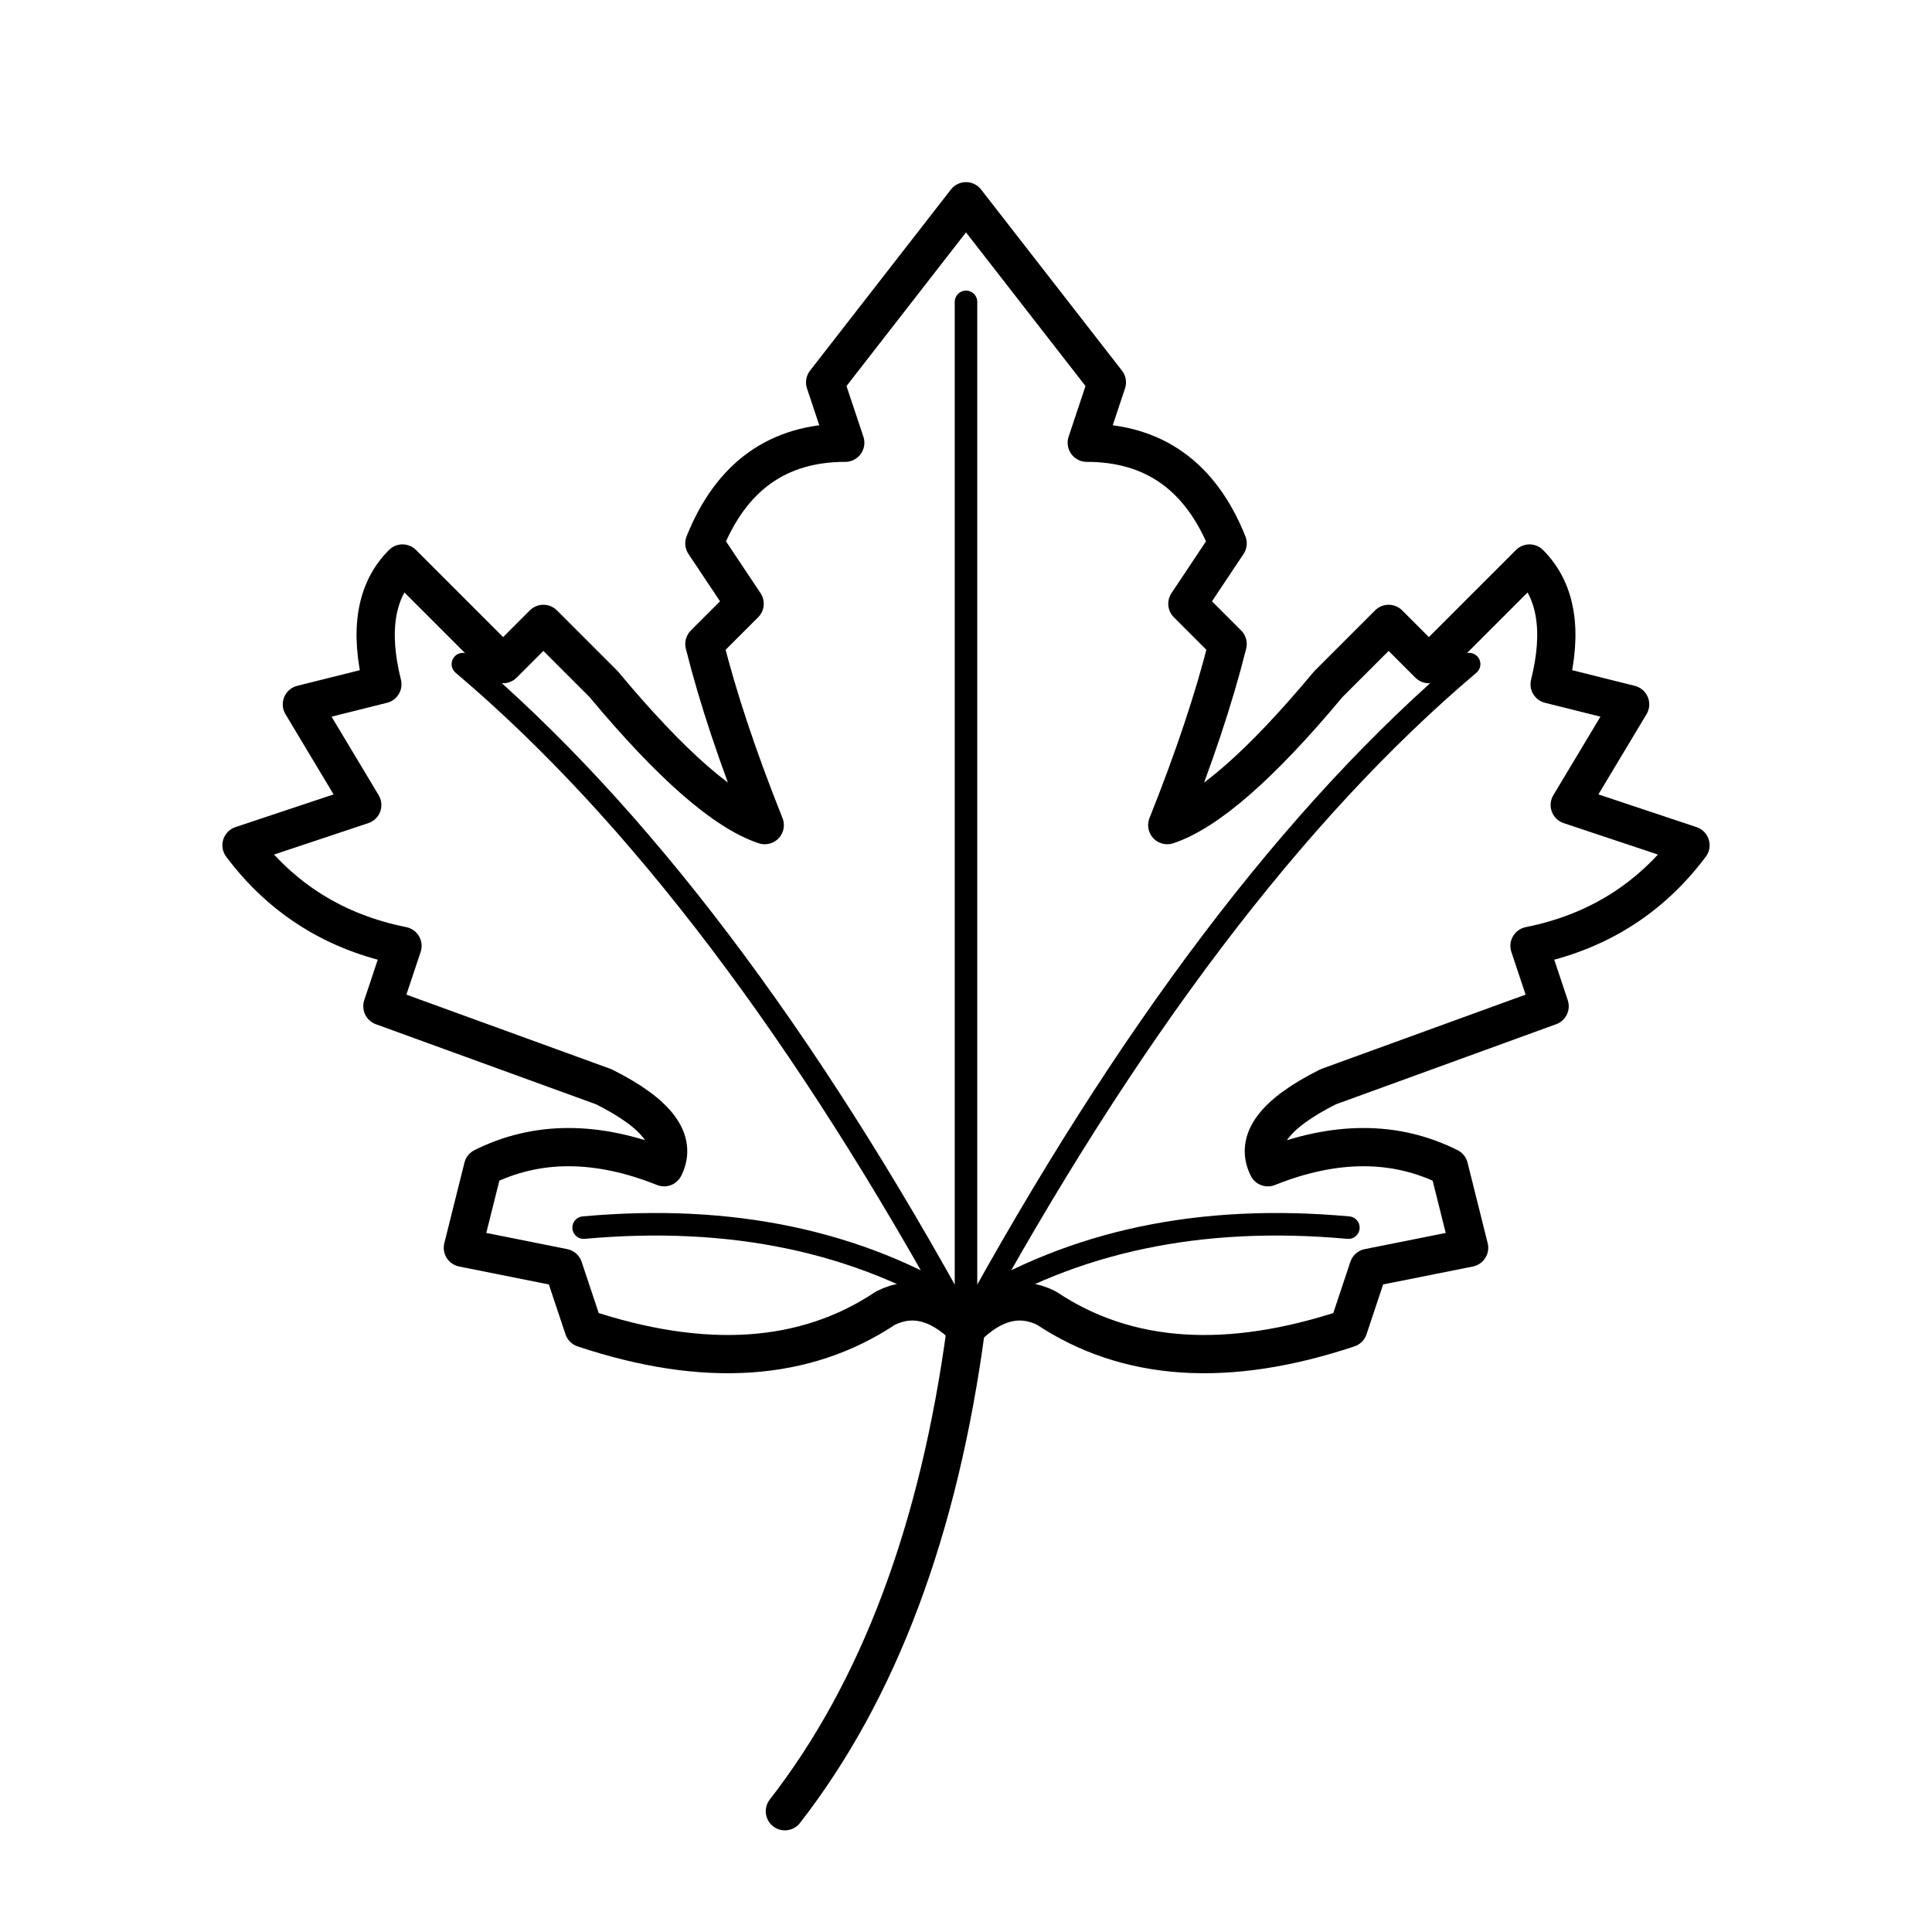
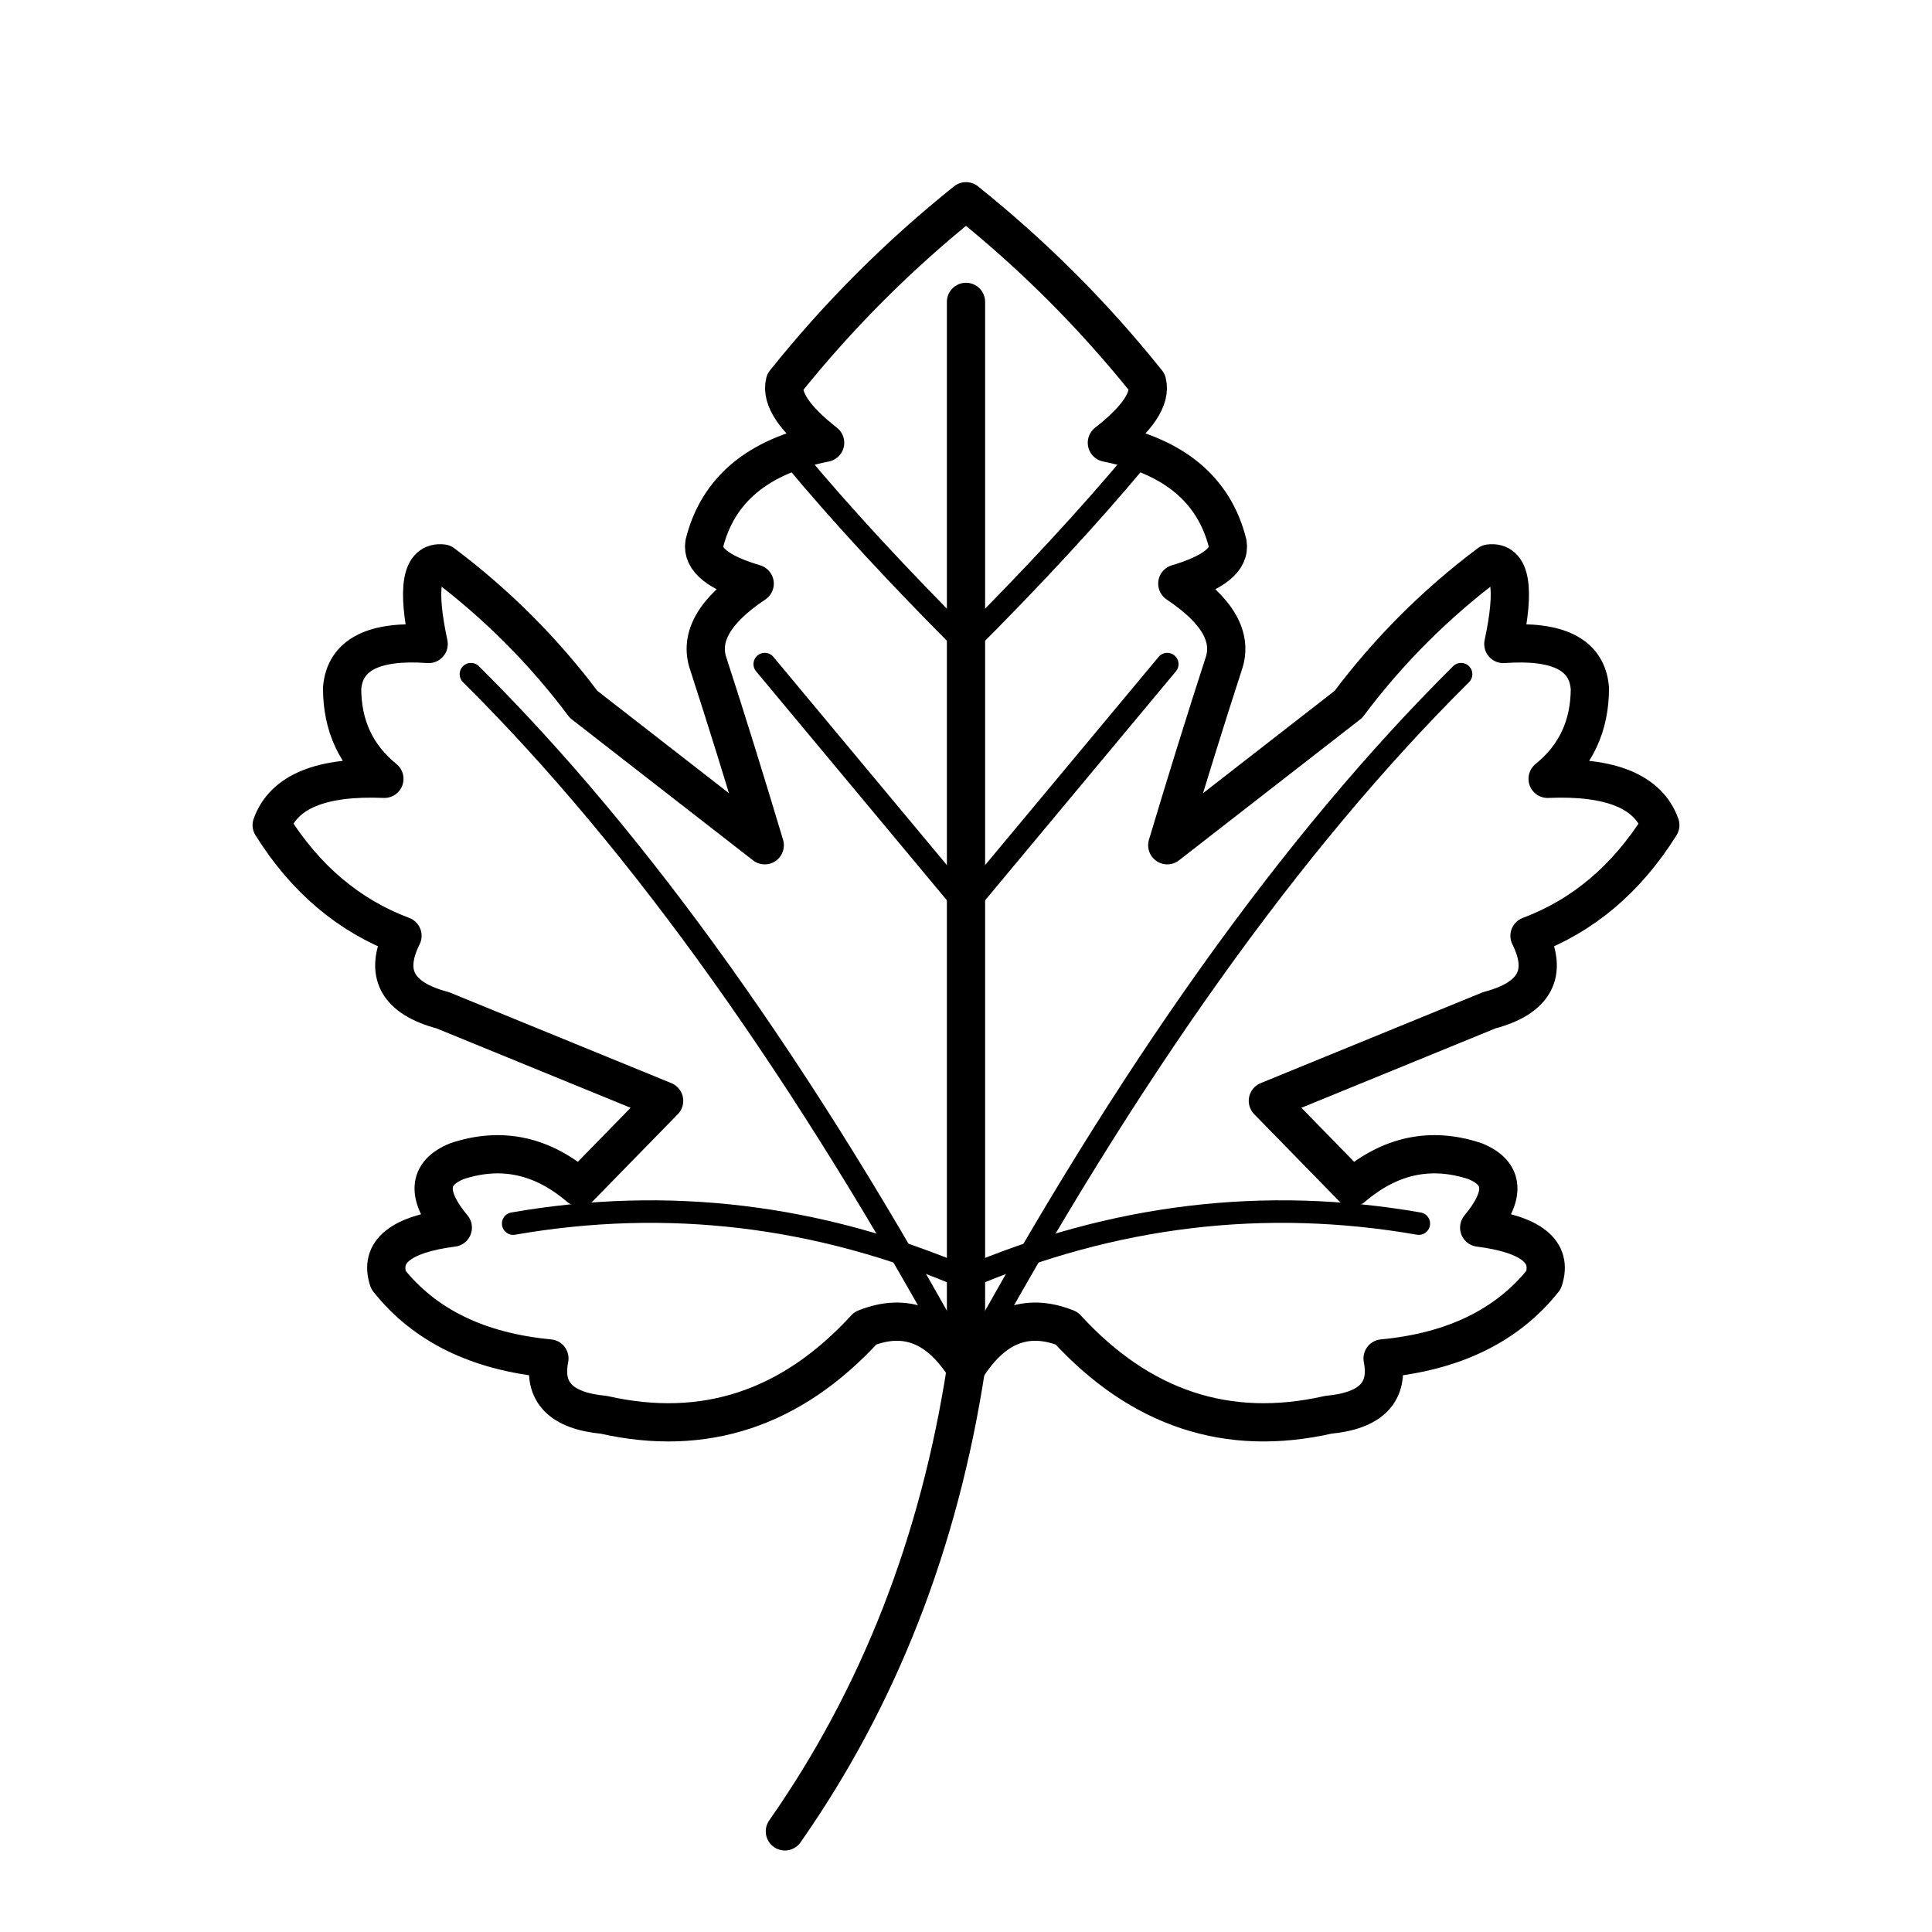
<svg xmlns="http://www.w3.org/2000/svg" width="96" height="96" viewBox="0 0 96 96" fill="none" stroke-linecap="round" stroke-linejoin="round" role="img" aria-label="Bergahorn · Acer pseudoplatanus">
-   <path class="leaf-blade" d="M48 10 L41 19 L42 22 Q37 22 35 27 L37 30 L35 32 Q36 36 38 41 Q35 40 30 34 L27 31 L25 33 L20 28 Q18 30 19 34 L15 35 L18 40 L12 42 Q15 46 20 47 L19 50 L30 54 Q34 56 33 58 Q28 56 24 58 L23 62 L28 63 L29 66 Q38 69 44 65 Q46 64 48 66 Q50 64 52 65 Q58 69 67 66 L68 63 L73 62 L72 58 Q68 56 63 58 Q62 56 66 54 L77 50 L76 47 Q81 46 84 42 L78 40 L81 35 L77 34 Q78 30 76 28 L71 33 L69 31 L66 34 Q61 40 58 41 Q60 36 61 32 L59 30 L61 27 Q59 22 54 22 L55 19 L48 10 Z" fill="none" stroke="currentColor" stroke-width="1.9" />
-   <path class="leaf-petiole" d="M39 90 Q46 81 48 66" fill="none" stroke="currentColor" stroke-width="1.9" />
-   <path class="leaf-vein" d="M48 66 L48 15" fill="none" stroke="currentColor" stroke-width="1.12" />
-   <path class="leaf-vein" d="M48 66 Q36 44 23 33" fill="none" stroke="currentColor" stroke-width="1.12" />
-   <path class="leaf-vein" d="M48 66 Q60 44 73 33" fill="none" stroke="currentColor" stroke-width="1.12" />
-   <path class="leaf-vein" d="M48 65 Q40 60 29 61" fill="none" stroke="currentColor" stroke-width="1.12" />
-   <path class="leaf-vein" d="M48 65 Q56 60 67 61" fill="none" stroke="currentColor" stroke-width="1.12" />
+   <path class="leaf-blade" d="M48 10 Q43 14 39 19 Q38.7 20.2 41 22 Q36 23 35 27 Q34.8 28.2 37.5 29 Q34.5 31 35.2 33 Q36.5 37 38 42 L29 35 Q26 31 22 28 Q20.4 27.8 21.3 32 Q17.2 31.7 17 34.2 Q17 37 19.1 38.7 Q14.4 38.5 13.5 41 Q16 45 20 46.5 Q18.6 49.3 22 50.2 L33 54.7 L28.8 59 Q26 56.6 22.7 57.7 Q20.5 58.6 22.5 61 Q18.6 61.5 19.3 63.6 Q22 67 27.3 67.5 Q26.8 70 30 70.3 Q37.5 72 43 66 Q46 64.8 48 68 Q50 64.8 53 66 Q58.5 72 66 70.3 Q69.2 70 68.7 67.5 Q74 67 76.7 63.6 Q77.4 61.5 73.5 61 Q75.5 58.6 73.3 57.7 Q70 56.6 67.2 59 L63 54.7 L74 50.2 Q77.4 49.3 76 46.5 Q80 45 82.5 41 Q81.6 38.5 76.9 38.7 Q79 37 79 34.2 Q78.8 31.7 74.7 32 Q75.6 27.8 74 28 Q70 31 67 35 L58 42 Q59.5 37 60.8 33 Q61.5 31 58.5 29 Q61.2 28.2 61 27 Q60 23 55 22 Q57.3 20.2 57 19 Q53 14 48 10 Z" fill="none" stroke="currentColor" stroke-width="1.9" />
+   <path class="leaf-petiole" d="M39 91 Q46 81 48 68" fill="none" stroke="currentColor" stroke-width="1.9" />
+   <path class="leaf-midrib" d="M48 68 L48 15" fill="none" stroke="currentColor" stroke-width="1.9" />
+   <path class="leaf-vein" d="M48 68 Q36 46 23.4 33.5" fill="none" stroke="currentColor" stroke-width="1.12" />
+   <path class="leaf-vein" d="M48 68 Q60 46 72.6 33.5" fill="none" stroke="currentColor" stroke-width="1.12" />
+   <path class="leaf-vein" d="M48 63.5 Q37 58.8 25.5 60.8" fill="none" stroke="currentColor" stroke-width="1.12" />
+   <path class="leaf-vein" d="M48 63.5 Q59 58.8 70.5 60.8" fill="none" stroke="currentColor" stroke-width="1.12" />
+   <path class="leaf-vein" d="M48 32 Q43 27 39.5 22.8" fill="none" stroke="currentColor" stroke-width="1.12" />
+   <path class="leaf-vein" d="M48 45 Q43 39 38 33" fill="none" stroke="currentColor" stroke-width="1.12" />
+   <path class="leaf-vein" d="M48 32 Q53 27 56.5 22.8" fill="none" stroke="currentColor" stroke-width="1.12" />
+   <path class="leaf-vein" d="M48 45 Q53 39 58 33" fill="none" stroke="currentColor" stroke-width="1.12" />
</svg>
